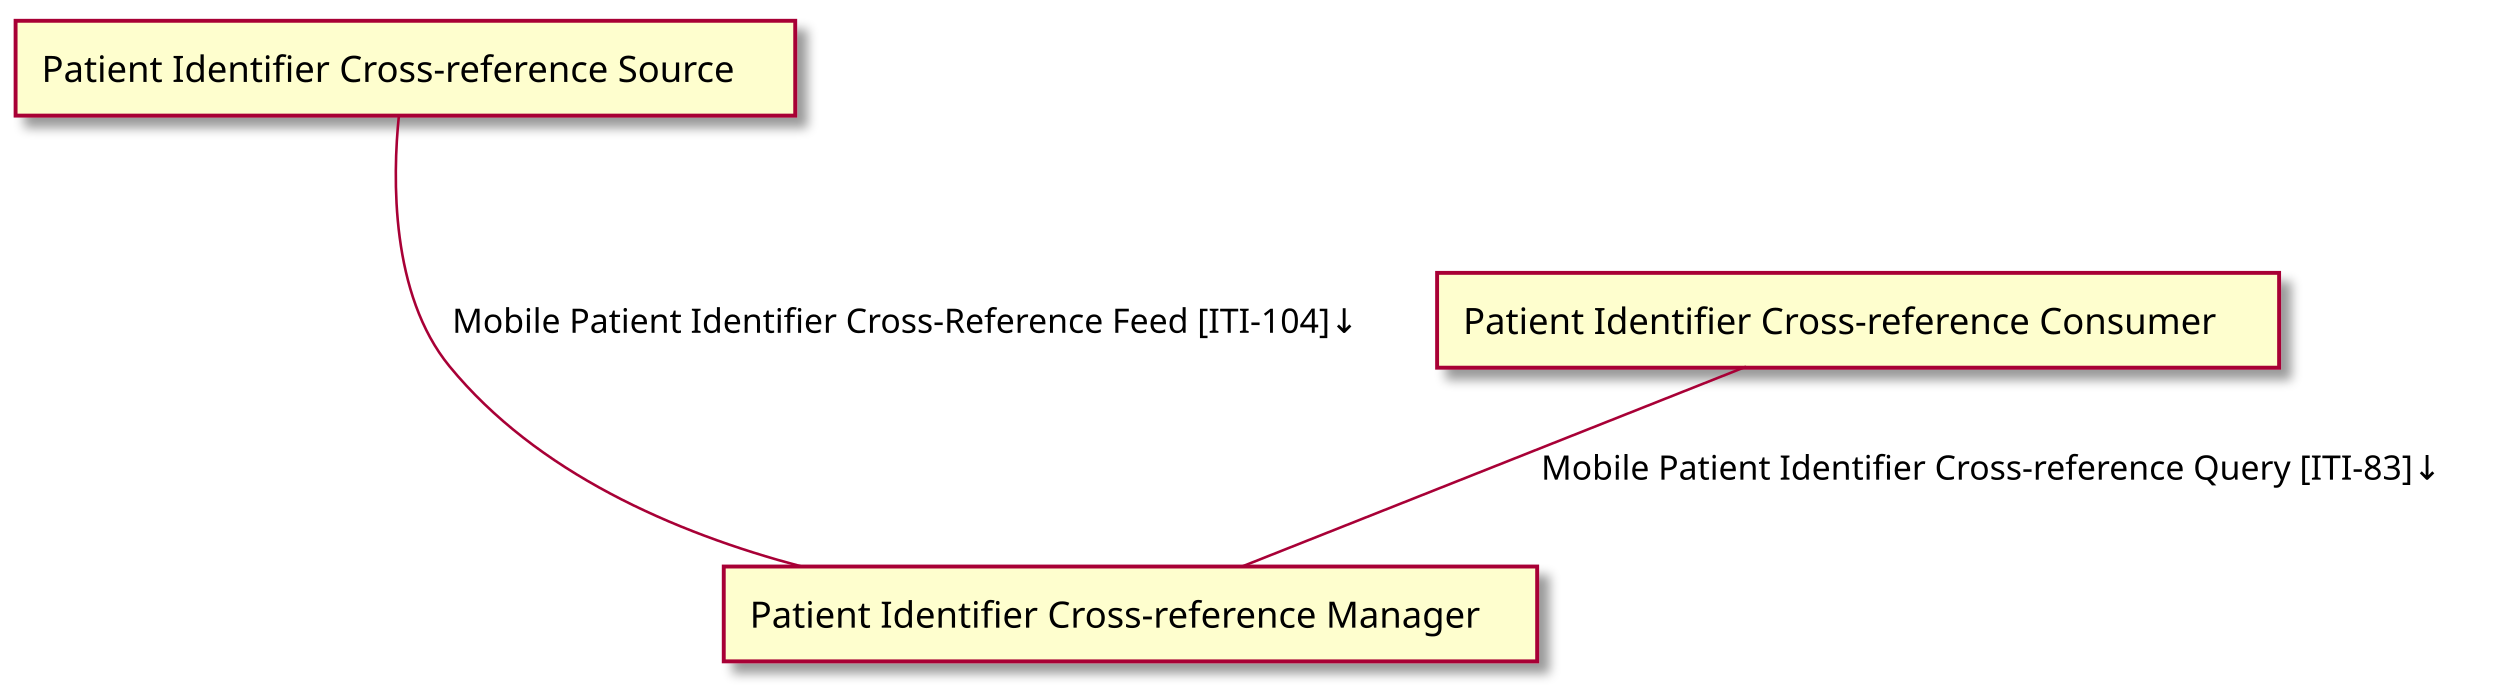
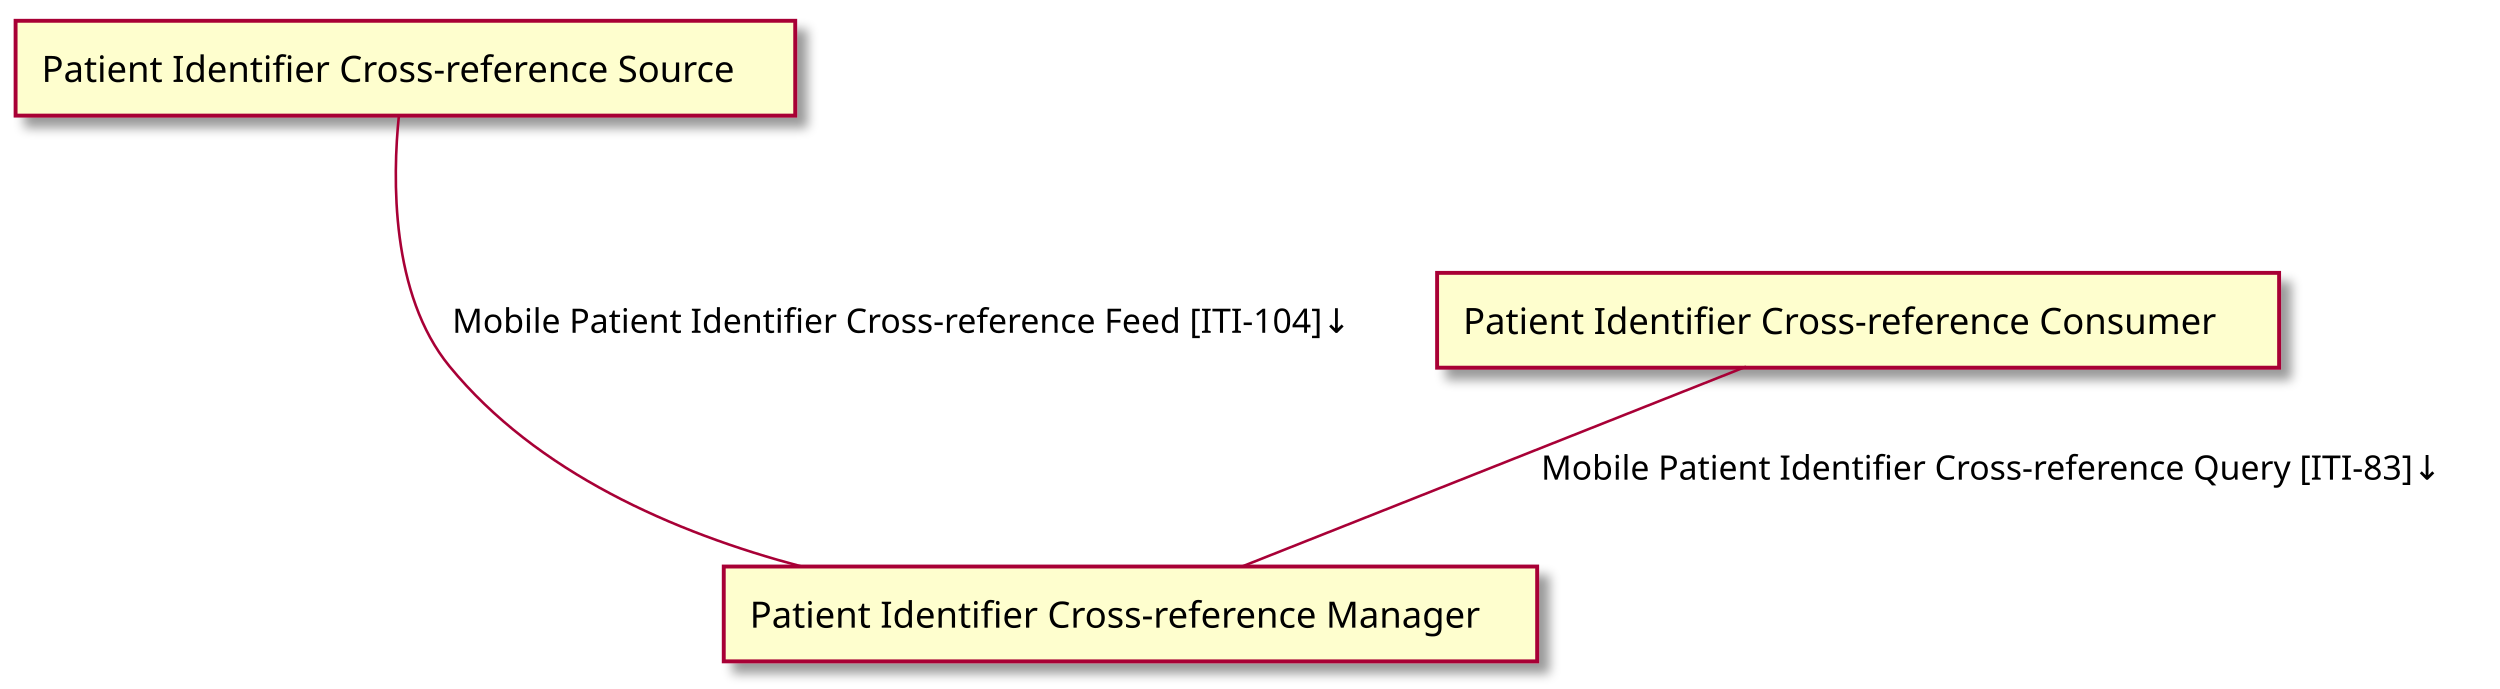
<svg xmlns="http://www.w3.org/2000/svg" contentScriptType="application/ecmascript" contentStyleType="text/css" height="265px" preserveAspectRatio="none" style="width:962px;height:265px;" version="1.1" viewBox="0 0 962 265" width="962px" zoomAndPan="magnify">
  <defs>
    <filter height="300%" id="fw00twurvcqkq" width="300%" x="-1" y="-1">
      <feGaussianBlur result="blurOut" stdDeviation="2.0" />
      <feColorMatrix in="blurOut" result="blurOut2" type="matrix" values="0 0 0 0 0 0 0 0 0 0 0 0 0 0 0 0 0 0 .4 0" />
      <feOffset dx="4.0" dy="4.0" in="blurOut2" result="blurOut3" />
      <feBlend in="SourceGraphic" in2="blurOut3" mode="normal" />
    </filter>
  </defs>
  <g>
    <rect fill="#FEFECE" filter="url(#fw00twurvcqkq)" height="36.488" style="stroke: #A80036; stroke-width: 1.5;" width="300" x="6" y="8" />
    <text fill="#000000" font-family="sans-serif" font-size="14" lengthAdjust="spacingAndGlyphs" textLength="280" x="16" y="31.535">Patient Identifier Cross-reference Source</text>
    <rect fill="#FEFECE" filter="url(#fw00twurvcqkq)" height="36.488" style="stroke: #A80036; stroke-width: 1.5;" width="324" x="553" y="105" />
    <text fill="#000000" font-family="sans-serif" font-size="14" lengthAdjust="spacingAndGlyphs" textLength="304" x="563" y="128.535">Patient Identifier Cross-reference Consumer</text>
    <rect fill="#FEFECE" filter="url(#fw00twurvcqkq)" height="36.488" style="stroke: #A80036; stroke-width: 1.5;" width="313" x="278.5" y="218" />
    <text fill="#000000" font-family="sans-serif" font-size="14" lengthAdjust="spacingAndGlyphs" textLength="293" x="288.5" y="241.535">Patient Identifier Cross-reference Manager</text>
    <path d="M153.52,44.22 C151.02,68.61 150.28,113.31 173,141 C206.49,181.81 259.11,204.91 308.44,217.98 " fill="none" id="Source-Manager" style="stroke: #A80036; stroke-width: 1.0;" />
-     <text fill="#000000" font-family="sans-serif" font-size="13" lengthAdjust="spacingAndGlyphs" textLength="360" x="174" y="128.068">Mobile Patient Identifier Cross-Reference Feed [ITI-104]↓</text>
+     <text fill="#000000" font-family="sans-serif" font-size="13" lengthAdjust="spacingAndGlyphs" textLength="360" x="174" y="128.068">Mobile Patient Identifier Cross-reference Feed [ITI-104]↓</text>
    <path d="M671.86,141.1 C619.25,161.96 530.82,197.01 478.19,217.88 " fill="none" id="Consumer-Manager" style="stroke: #A80036; stroke-width: 1.0;" />
    <text fill="#000000" font-family="sans-serif" font-size="13" lengthAdjust="spacingAndGlyphs" textLength="357" x="593" y="184.568">Mobile Patient Identifier Cross-reference Query [ITI-83]↓</text>
  </g>
</svg>
